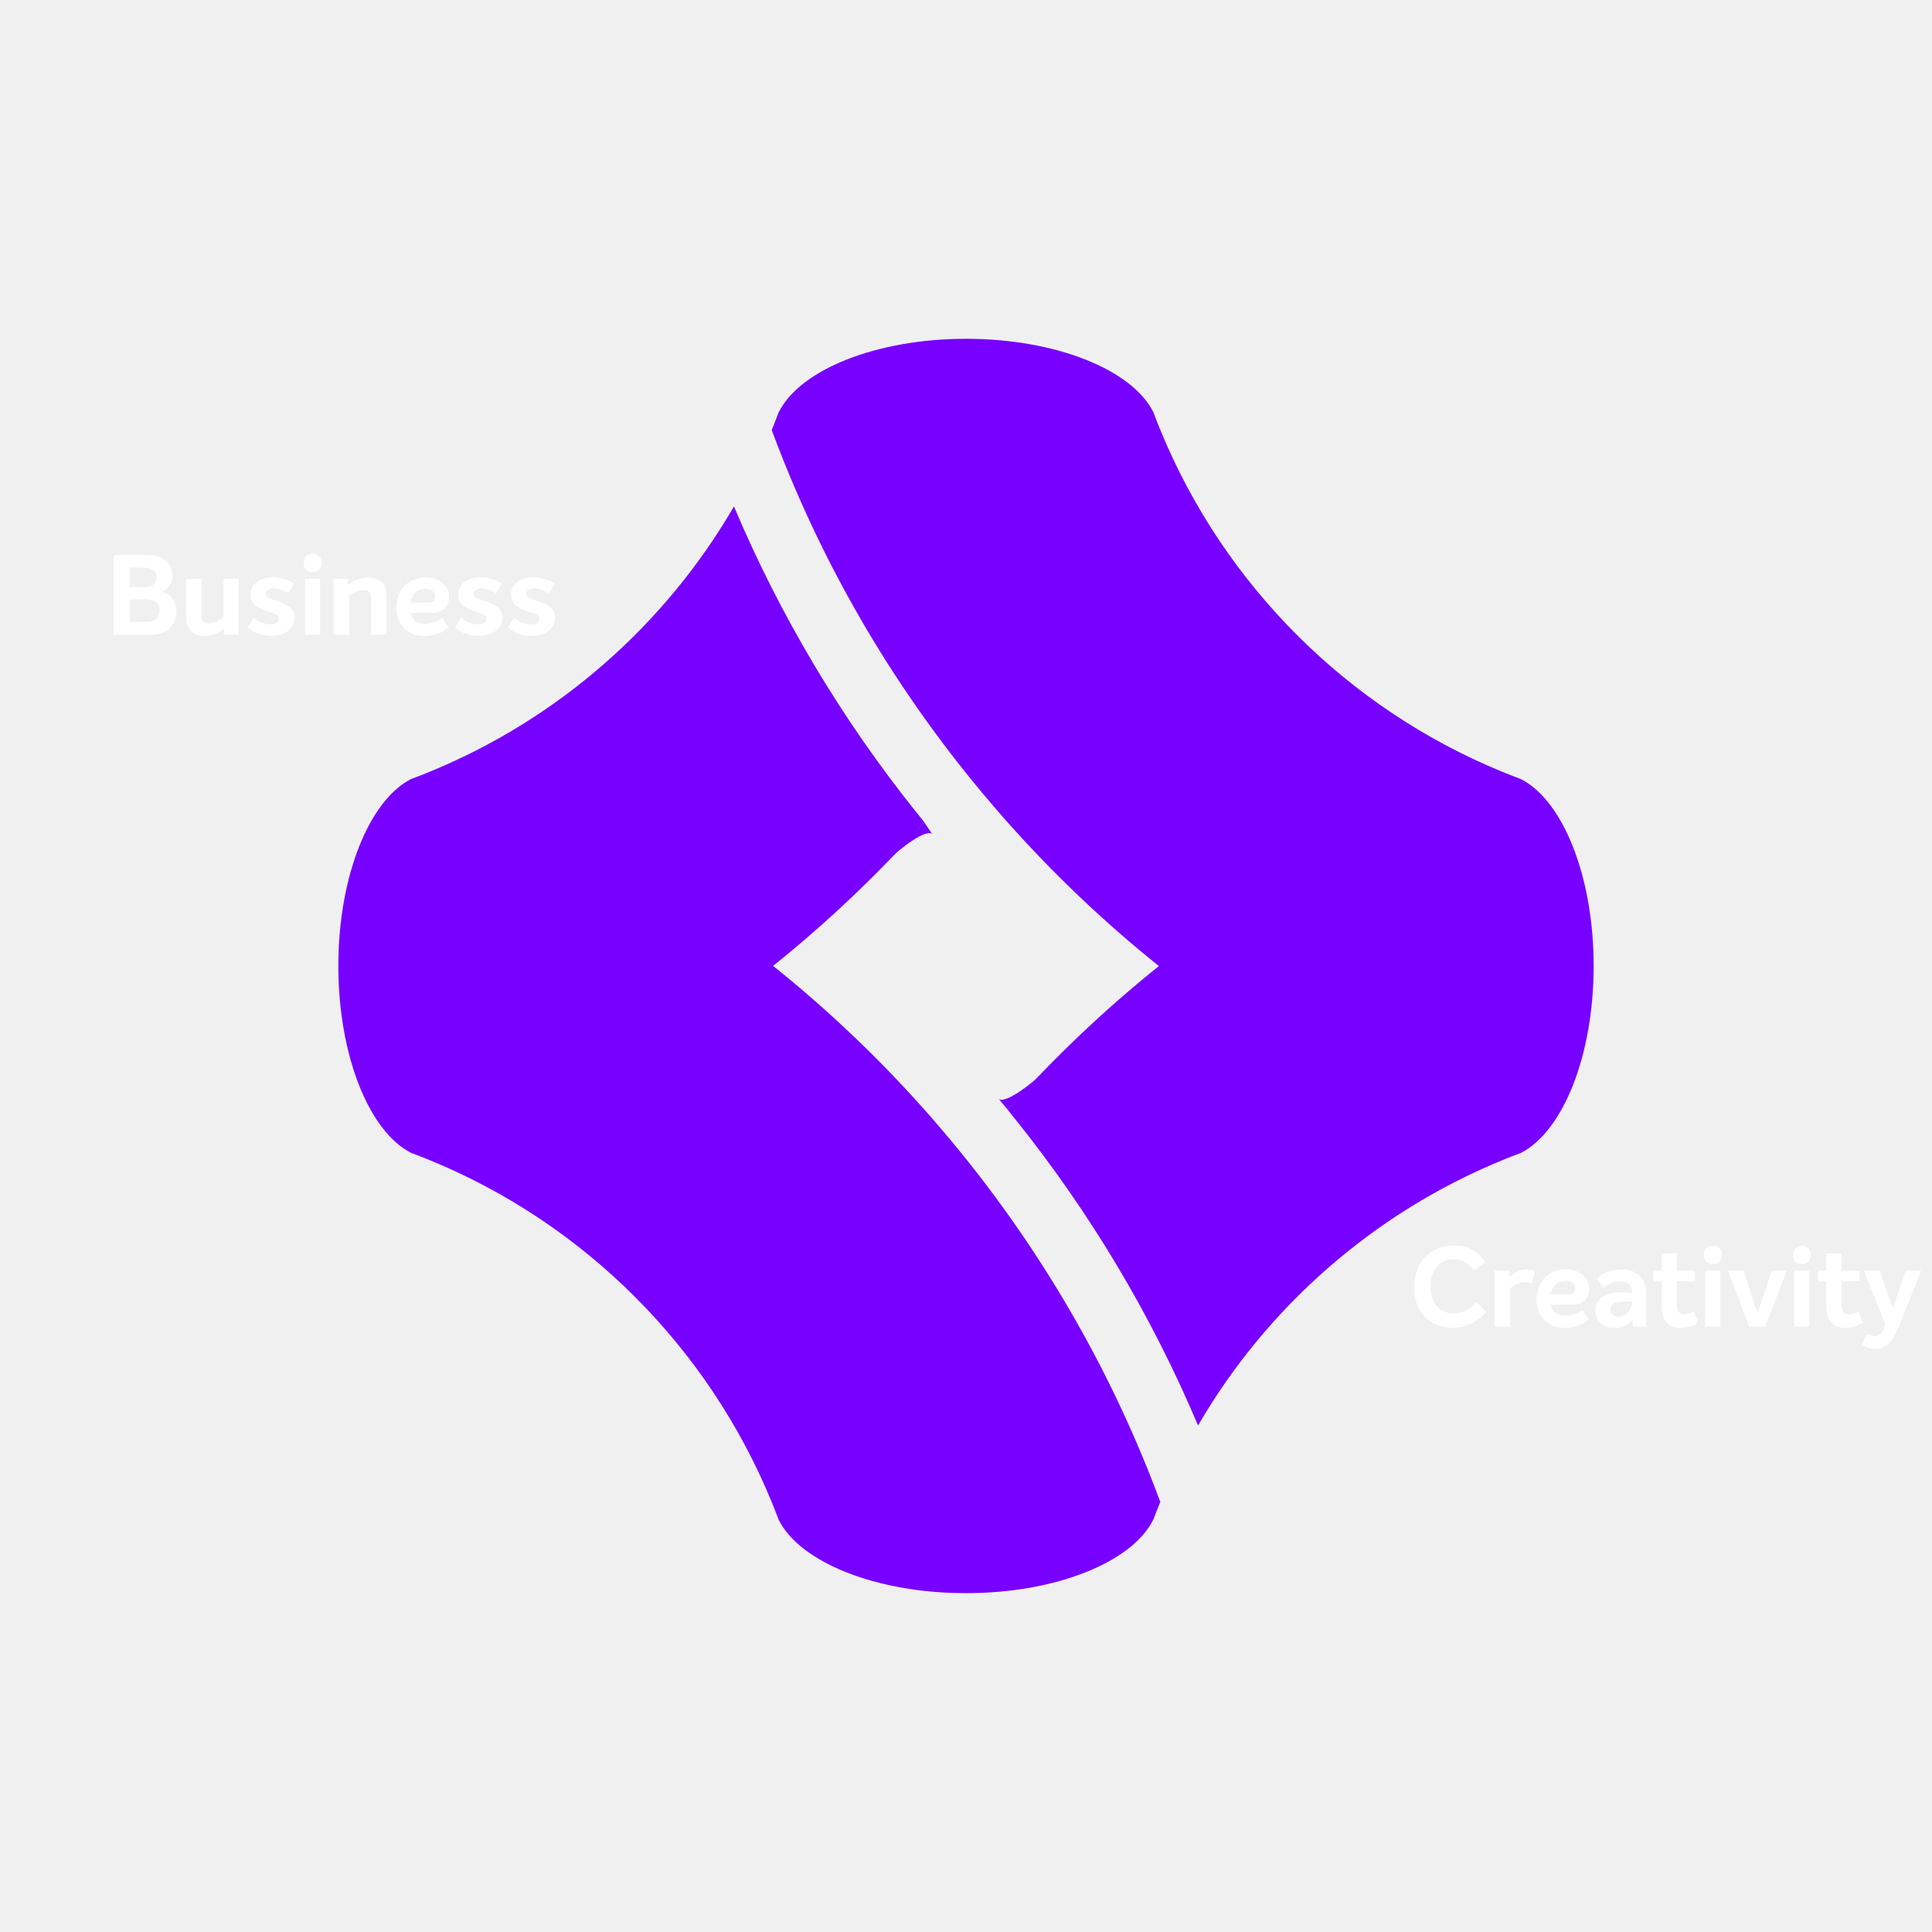
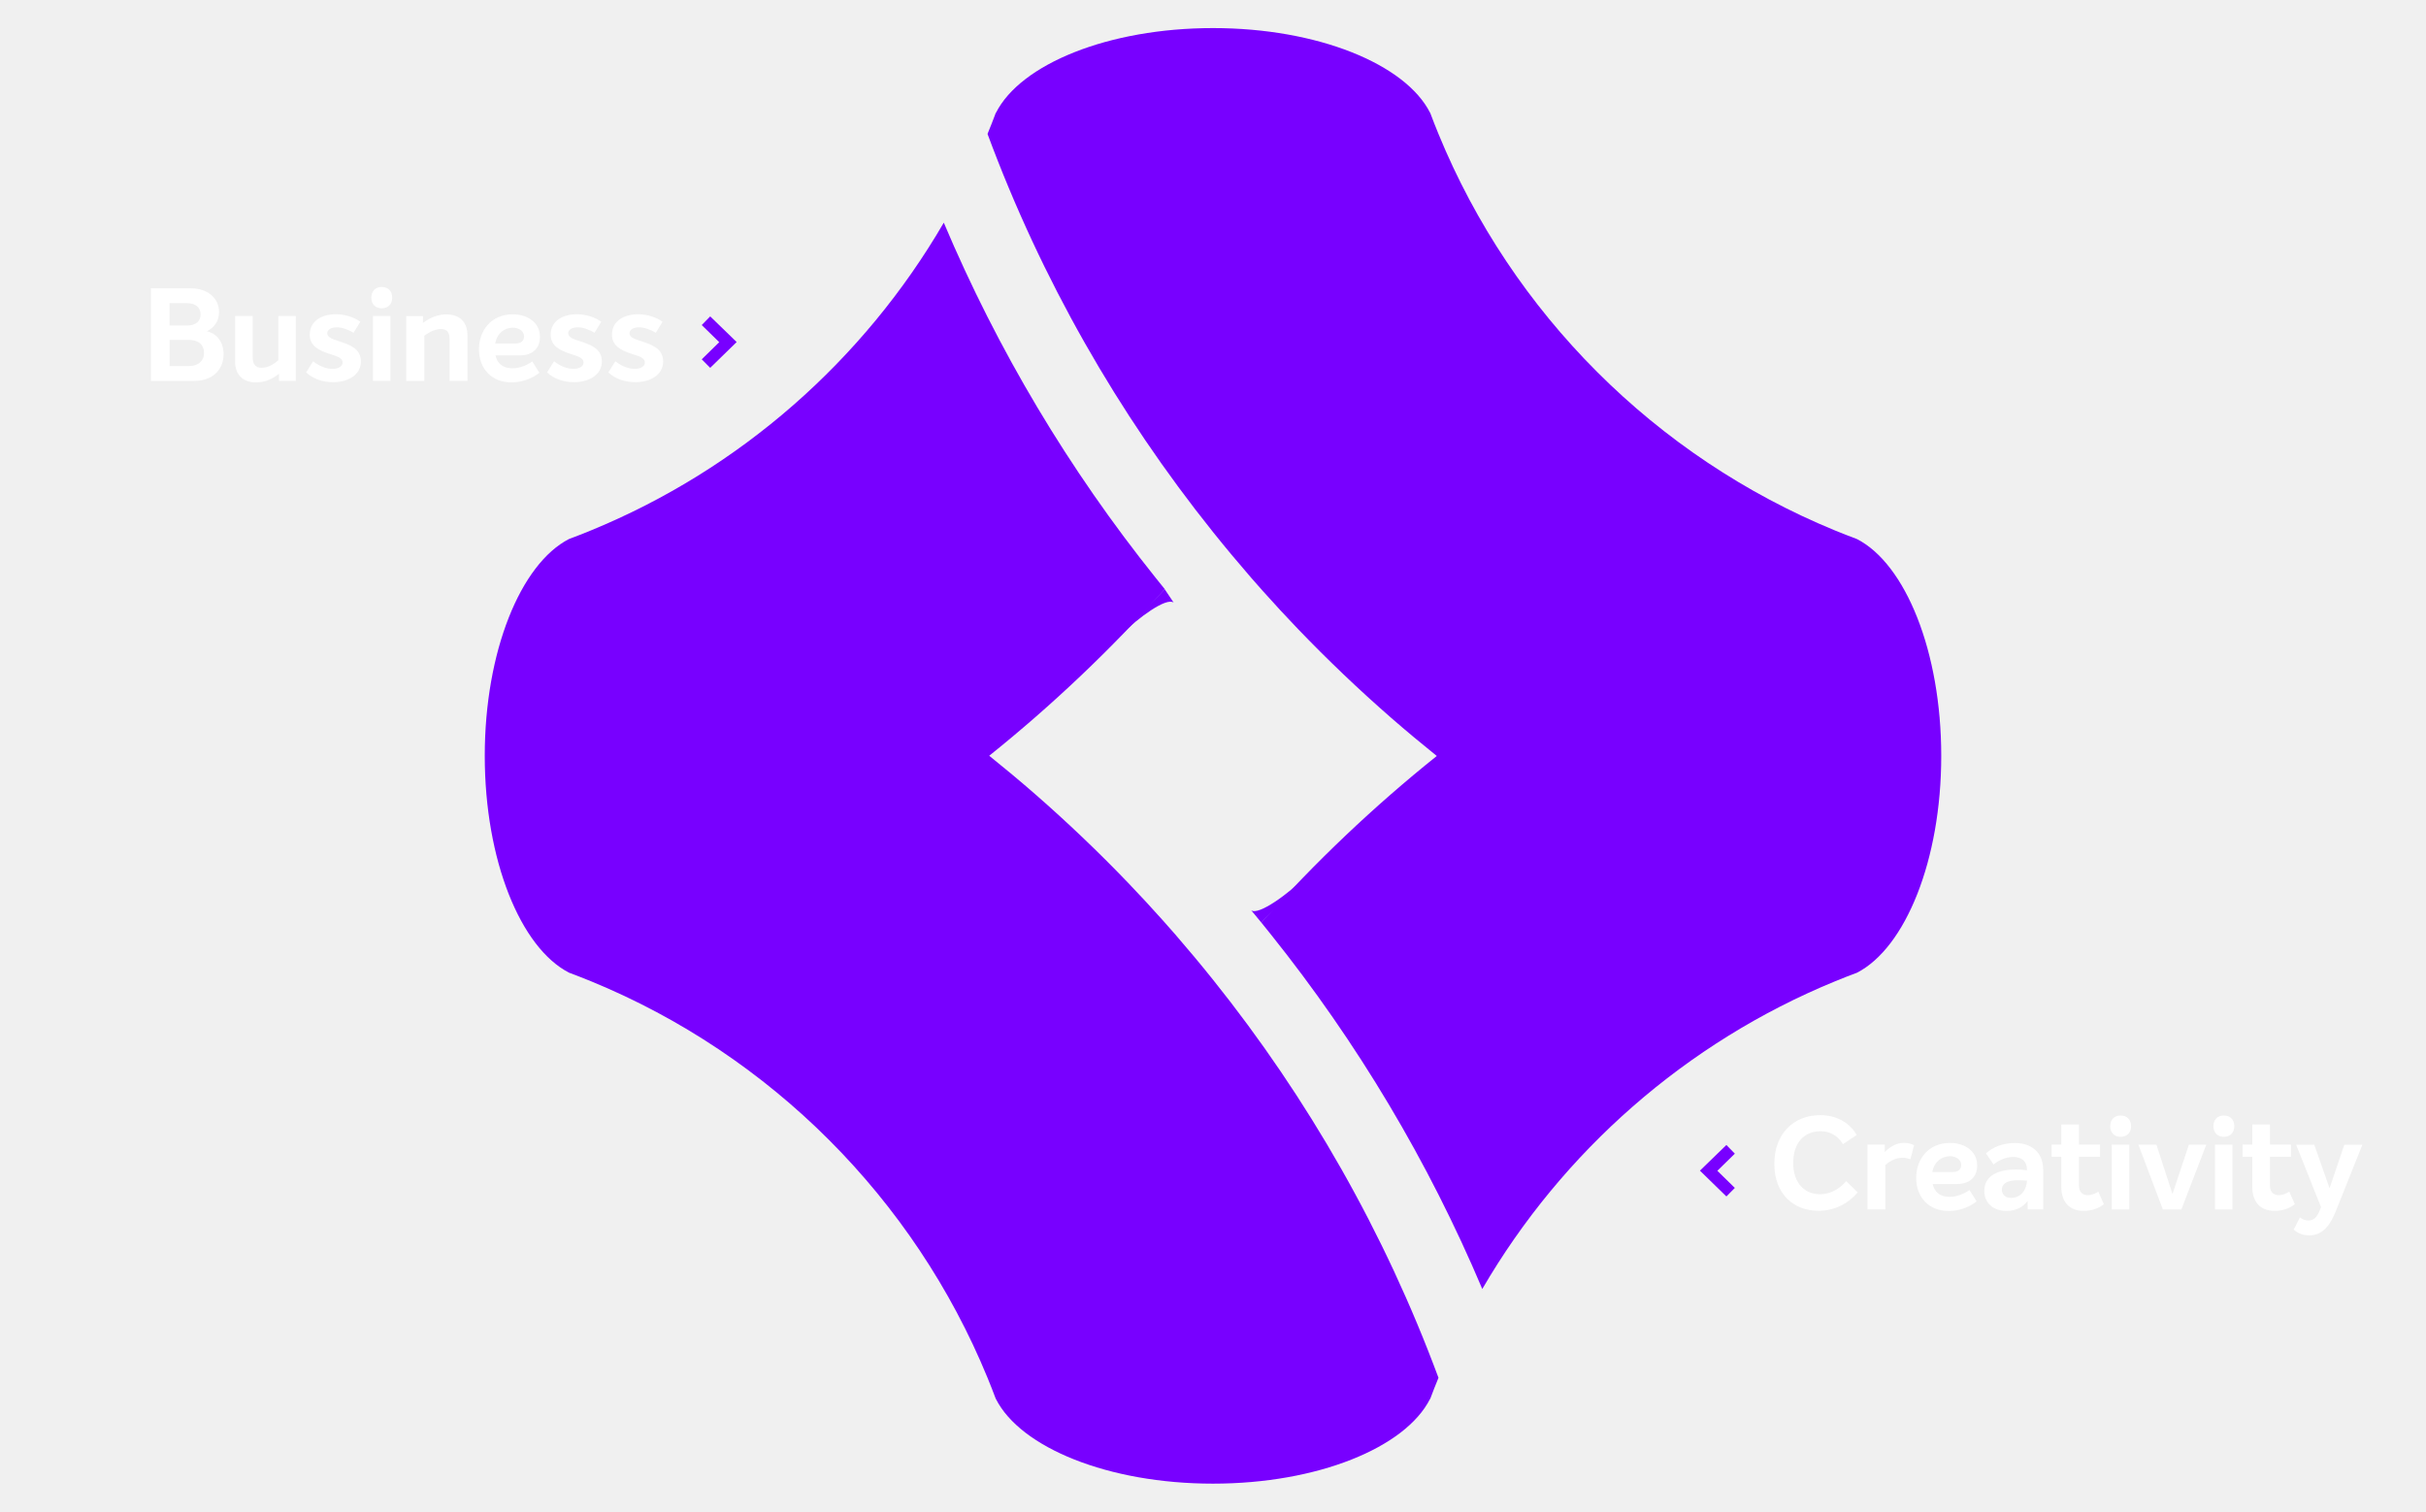
- <svg xmlns="http://www.w3.org/2000/svg" version="1.1" x="0px" y="0px" viewBox="0 0 3049.8 3049.8" style="enable-background:new 0 0 3049.8 3049.8;" xml:space="preserve">
+ <svg xmlns="http://www.w3.org/2000/svg" version="1.1" x="0px" y="0px" viewBox="0 0 3300.5 2056.5" style="enable-background:new 0 0 3300.5 2056.5;" xml:space="preserve">
  <style type="text/css">
	.st0{fill:#7800FF;}
	.st1{fill:#FFFFFF;}
</style>
  <g id="Artwork_1_">
    <g id="Ideogram">
      <g>
-         <path class="st0" d="M2371.1,1831.6c9.9-4.1,19.8-8,29.9-11.7c65.9-33.8,114.7-153.1,114.7-295s-48.7-261.2-114.7-295     c-10-3.7-20-7.7-29.9-11.7c-244.1-100.2-439.2-295.3-539.4-539.4c-3.9-9.5-7.7-19.1-11.3-28.8h-0.1     c-33.5-66.2-153-115.2-295.3-115.2s-261.8,49-295.3,115.2h-0.2c-3.6,9.7-7.4,19.3-11.3,28.8c73.2,197.6,177.4,380.1,306.8,541.6     c8.4,10.5,17,21,25.6,31.3c8.6,10.3,17.4,20.6,26.2,30.8c0,0,0.1,0.1,0.1,0.1c5.2,5.9,10.4,11.8,15.6,17.7     c15.7,17.6,31.7,34.9,48,51.9c0,0,0,0,0,0c40.5,42.2,82.8,82.5,126.8,120.9c0,0,0,0,0,0c20.3,17.7,41.1,35,62.1,51.9     c-85.8,68.8-165.7,144.7-238.8,226.7l12.3,15.3c118.4,147.7,215.1,310,288.3,483.2C2000.1,2062.9,2168.7,1914.7,2371.1,1831.6z" />
-         <path class="st0" d="M678.7,1218.1c-9.9,4.1-19.8,8-29.9,11.7c-65.9,33.8-114.7,153.1-114.7,295c0,141.9,48.7,261.2,114.7,295     c10,3.7,20,7.7,29.9,11.7c244.1,100.2,439.2,295.3,539.4,539.4c3.9,9.5,7.7,19.1,11.3,28.8h0.1c33.5,66.2,153,115.2,295.3,115.2     s261.8-49,295.3-115.2h0.2c3.6-9.7,7.4-19.3,11.3-28.8c-73.2-197.6-177.4-380.1-306.8-541.6c-8.4-10.5-17-21-25.6-31.3     s-17.4-20.6-26.2-30.8c0,0-0.1-0.1-0.1-0.1c-5.2-5.9-10.4-11.8-15.6-17.7c-15.7-17.6-31.7-34.9-48-51.9c0,0,0,0,0,0     c-40.5-42.2-82.8-82.5-126.8-120.9c0,0,0,0,0,0c-20.3-17.7-41.1-35-62.1-51.9c85.8-68.8,165.7-144.7,238.8-226.7l-12.3-15.3     c-118.4-147.7-215.1-310-288.3-483.2C1049.6,986.9,881,1135.1,678.7,1218.1z" />
+         <g>
+           <path class="st0" d="M2496.4,1335c9.9-4.1,19.8-8,29.9-11.7c65.9-33.8,114.7-153.1,114.7-295s-48.7-261.2-114.7-295      c-10-3.7-20-7.7-29.9-11.7c-244.1-100.2-439.2-295.3-539.4-539.4c-3.9-9.5-7.7-19.1-11.3-28.8h-0.1      c-33.5-66.2-153-115.2-295.3-115.2s-261.8,49-295.3,115.2h-0.2c-3.6,9.7-7.4,19.3-11.3,28.8c73.2,197.6,177.4,380.1,306.8,541.6      c8.4,10.5,17,21,25.6,31.3c8.6,10.3,17.4,20.6,26.2,30.8c0,0,0.1,0.1,0.1,0.1c5.2,5.9,10.4,11.8,15.6,17.7      c15.7,17.6,31.7,34.9,48,51.9c0,0,0,0,0,0c40.5,42.2,82.8,82.5,126.8,120.9c0,0,0,0,0,0c20.3,17.7,41.1,35,62.1,51.9      C1869,1097,1789.1,1172.9,1716,1255l12.3,15.3c118.4,147.7,215.1,310,288.3,483.2C2125.5,1566.3,2294.1,1418,2496.4,1335z" />
+           <path class="st0" d="M804.1,721.5c-9.9,4.1-19.8,8-29.9,11.7c-65.9,33.8-114.7,153.1-114.7,295c0,141.9,48.7,261.2,114.7,295      c10,3.7,20,7.7,29.9,11.7c244.1,100.2,439.2,295.3,539.4,539.4c3.9,9.5,7.7,19.1,11.3,28.8h0.1c33.5,66.2,153,115.2,295.3,115.2      s261.8-49,295.3-115.2h0.2c3.6-9.7,7.4-19.3,11.3-28.8c-73.2-197.6-177.4-380.1-306.8-541.6c-8.4-10.5-17-21-25.6-31.3      s-17.4-20.6-26.2-30.8c0,0-0.1-0.1-0.1-0.1c-5.2-5.9-10.4-11.8-15.6-17.7c-15.7-17.6-31.7-34.9-48-51.9c0,0,0,0,0,0      c-40.5-42.2-82.8-82.5-126.8-120.9c0,0,0,0,0,0c-20.3-17.7-41.1-35-62.1-51.9c85.8-68.8,165.7-144.7,238.8-226.7l-12.3-15.3      c-118.4-147.7-215.1-310-288.3-483.2C1175,490.2,1006.4,638.5,804.1,721.5z" />
+         </g>
      </g>
      <g>
-         <path class="st0" d="M1651.3,1688.8c-23.7,23.7-64.5,53.5-74.5,46.1l13.8,16.7" />
-         <path class="st0" d="M1399.4,1360.5c23.7-23.7,61.9-51.5,71.9-44.2l-12.2-18.2" />
+         <path class="st0" d="M1776.7,1192.2c-23.7,23.7-64.5,53.5-74.5,46.1l13.8,16.7" />
+         <path class="st0" d="M1524.8,863.9c23.7-23.7,61.9-51.5,71.9-44.2l-12.2-18.2" />
      </g>
    </g>
  </g>
  <g id="Layer_10">
    <g>
-       <path class="st1" d="M179.4,876h54.2c22.2,0,38.6,12.5,38.6,32.5c0,12.3-6.9,21.3-16.4,25.8v0.2c13.6,3,22.6,15,22.6,31    c0,21.5-15.3,36.5-40.2,36.5h-58.7V876z M229.3,926.6c11.5,0,17.8-6.2,17.8-14.8c0-10.1-7.1-15.7-19.1-15.7h-23.1v30.5H229.3z     M231.2,981.8c12.5,0,20.5-7.1,20.5-17.5c0-11.5-7.6-18.2-21.2-18.2h-25.6v35.6H231.2z" />
-       <path class="st1" d="M376.6,913.7v88.2h-22.8v-9.7c-9,7.1-18.9,11.8-31.4,11.8c-16.9,0-28.4-9.5-28.4-28.9v-61.4h24v55.9    c0,10.4,4.4,14.5,12,14.5c8.5,0,15.9-4.2,22.8-10.1v-60.3H376.6z" />
-       <path class="st1" d="M390.7,990.4l9.5-15.2c9.3,7.6,19.2,10.4,26.3,10.4c7.4,0,13.8-3,13.8-8.6c0-7.1-9.5-9-19.1-12.2    c-14.1-4.8-25.6-10.9-25.6-25.8c0-17.8,15.3-27.7,35.6-27.7c12.5,0,24.7,4.1,33.2,10.2l-9.2,15c-8.1-4.9-16.1-7.4-22.9-7.4    c-7.9,0-12.9,3.4-12.9,7.9c0,6,7.4,8.1,15.5,10.8c14.5,4.8,30.3,9.9,30.3,27.7c0,18.5-17.8,28.2-37.7,28.2    C413.6,1003.8,399.9,999.2,390.7,990.4z" />
-       <path class="st1" d="M479.4,888.7c0-8.8,5.5-14.5,14.1-14.5s14.3,5.6,14.3,14.5c0,8.8-5.6,14.5-14.3,14.5S479.4,897.5,479.4,888.7    z M481.5,913.7h23.8v88.2h-23.8V913.7z" />
-       <path class="st1" d="M610.1,940.3v61.6h-24.3V946c0-9.9-3.4-14.6-11.8-14.6c-7.1,0-15,3.4-22.6,9.2v61.4h-24.7v-88.2h22.8v9.3    c9.9-7.4,20.6-11.6,31.8-11.6C599.2,911.4,610.1,921.5,610.1,940.3z" />
-       <path class="st1" d="M698.3,975.4L708,991c-10.9,8.6-24.9,13.1-37.9,13.1c-27.5,0-44.3-19.2-44.3-45c0-25.4,16.6-47.6,46-47.6    c19.6,0,37,10.8,37,30.7c0,13.4-7.8,25.2-27.7,25.2h-32.8c2.3,10.8,9.7,17.5,23.3,17.5C680.3,984.8,690.4,981.3,698.3,975.4z     M647.9,951.1h28.2c7.2,0,11.1-4.1,11.1-9.7c0-6.4-6-11.8-15.5-11.8C660.6,929.6,650.3,937,647.9,951.1z" />
-       <path class="st1" d="M718.4,990.4l9.5-15.2c9.3,7.6,19.2,10.4,26.3,10.4c7.4,0,13.8-3,13.8-8.6c0-7.1-9.5-9-19.1-12.2    c-14.1-4.8-25.6-10.9-25.6-25.8c0-17.8,15.3-27.7,35.6-27.7c12.5,0,24.7,4.1,33.2,10.2l-9.2,15c-8.1-4.9-16.1-7.4-22.9-7.4    c-7.9,0-12.9,3.4-12.9,7.9c0,6,7.4,8.1,15.5,10.8c14.5,4.8,30.3,9.9,30.3,27.7c0,18.5-17.8,28.2-37.7,28.2    C741.3,1003.8,727.6,999.2,718.4,990.4z" />
-       <path class="st1" d="M801.8,990.4l9.5-15.2c9.3,7.6,19.2,10.4,26.3,10.4c7.4,0,13.8-3,13.8-8.6c0-7.1-9.5-9-19.1-12.2    c-14.1-4.8-25.6-10.9-25.6-25.8c0-17.8,15.3-27.7,35.6-27.7c12.5,0,24.7,4.1,33.2,10.2l-9.2,15c-8.1-4.9-16.1-7.4-22.9-7.4    c-7.9,0-12.9,3.4-12.9,7.9c0,6,7.4,8.1,15.5,10.8c14.5,4.8,30.3,9.9,30.3,27.7c0,18.5-17.8,28.2-37.7,28.2    C824.8,1003.8,811,999.2,801.8,990.4z" />
+       <path class="st1" d="M205.2,392.2h54.2c22.2,0,38.6,12.5,38.6,32.5c0,12.3-6.9,21.3-16.4,25.8v0.2c13.6,3,22.6,15,22.6,31    c0,21.5-15.3,36.5-40.2,36.5h-58.7V392.2z M255.1,442.8c11.5,0,17.8-6.2,17.8-14.8c0-10.1-7.1-15.7-19.1-15.7h-23.1v30.5H255.1z     M257.1,498c12.5,0,20.5-7.1,20.5-17.5c0-11.5-7.6-18.2-21.2-18.2h-25.6V498H257.1z" />
+       <path class="st1" d="M402.4,429.9v88.2h-22.8v-9.7c-9,7.1-18.9,11.8-31.4,11.8c-16.9,0-28.4-9.5-28.4-28.9v-61.4h24v55.9    c0,10.4,4.4,14.5,12,14.5c8.5,0,15.9-4.2,22.8-10.1v-60.3H402.4z" />
+       <path class="st1" d="M416.5,506.6l9.5-15.2c9.3,7.6,19.2,10.4,26.3,10.4c7.4,0,13.8-3,13.8-8.6c0-7.1-9.5-9-19.1-12.2    c-14.1-4.8-25.6-10.9-25.6-25.8c0-17.8,15.3-27.7,35.6-27.7c12.5,0,24.7,4.1,33.2,10.2l-9.2,15c-8.1-4.9-16.1-7.4-22.9-7.4    c-7.9,0-12.9,3.4-12.9,7.9c0,6,7.4,8.1,15.5,10.8c14.5,4.8,30.3,9.9,30.3,27.7c0,18.5-17.8,28.2-37.7,28.2    C439.5,520,425.7,515.4,416.5,506.6z" />
+       <path class="st1" d="M505.2,404.9c0-8.8,5.5-14.5,14.1-14.5s14.3,5.6,14.3,14.5c0,8.8-5.6,14.5-14.3,14.5S505.2,413.7,505.2,404.9    z M507.4,429.9h23.8v88.2h-23.8V429.9z" />
+       <path class="st1" d="M636,456.5v61.6h-24.3v-55.9c0-9.9-3.4-14.6-11.8-14.6c-7.1,0-15,3.4-22.6,9.2v61.4h-24.7v-88.2h22.8v9.3    c9.9-7.4,20.6-11.6,31.8-11.6C625,427.6,636,437.7,636,456.5z" />
+       <path class="st1" d="M724.1,491.6l9.7,15.5c-10.9,8.6-24.9,13.1-37.9,13.1c-27.5,0-44.3-19.2-44.3-45c0-25.4,16.6-47.6,46-47.6    c19.6,0,37,10.8,37,30.7c0,13.4-7.8,25.2-27.7,25.2h-32.8c2.3,10.8,9.7,17.5,23.3,17.5C706.2,501,716.2,497.5,724.1,491.6z     M673.7,467.3h28.2c7.2,0,11.1-4.1,11.1-9.7c0-6.4-6-11.8-15.5-11.8C686.4,445.8,676.2,453.2,673.7,467.3z" />
+       <path class="st1" d="M744.3,506.6l9.5-15.2c9.3,7.6,19.2,10.4,26.3,10.4c7.4,0,13.8-3,13.8-8.6c0-7.1-9.5-9-19.1-12.2    c-14.1-4.8-25.6-10.9-25.6-25.8c0-17.8,15.3-27.7,35.6-27.7c12.5,0,24.7,4.1,33.2,10.2l-9.2,15c-8.1-4.9-16.1-7.4-22.9-7.4    c-7.9,0-12.9,3.4-12.9,7.9c0,6,7.4,8.1,15.5,10.8c14.5,4.8,30.3,9.9,30.3,27.7c0,18.5-17.8,28.2-37.7,28.2    C767.2,520,753.4,515.4,744.3,506.6z" />
+       <path class="st1" d="M827.7,506.6l9.5-15.2c9.3,7.6,19.2,10.4,26.3,10.4c7.4,0,13.8-3,13.8-8.6c0-7.1-9.5-9-19.1-12.2    c-14.1-4.8-25.6-10.9-25.6-25.8c0-17.8,15.3-27.7,35.6-27.7c12.5,0,24.7,4.1,33.2,10.2l-9.2,15c-8.1-4.9-16.1-7.4-22.9-7.4    c-7.9,0-12.9,3.4-12.9,7.9c0,6,7.4,8.1,15.5,10.8c14.5,4.8,30.3,9.9,30.3,27.7c0,18.5-17.8,28.2-37.7,28.2    C850.6,520,836.9,515.4,827.7,506.6z" />
+       <path class="st0" d="M954.7,488.8l23.8-23.3l-23.8-23.3l11.5-11.8l36,34.9l-36,35.1L954.7,488.8z" />
    </g>
    <g>
-       <path class="st1" d="M2232.6,2031.9c0-40.7,26.5-66,62.4-66c22,0,40,10.1,49.7,27l-18.7,12.5c-7.9-13.1-19.4-17.6-30.3-17.6    c-22.4,0-37.4,15.5-37.4,43.2c0,28,16.2,42.5,36.3,42.5c16.2,0,28.2-9,35.8-17.8l15.7,15.3c-12.5,14.6-30.7,25-53.3,25    C2259.4,2096.1,2232.6,2073.7,2232.6,2031.9z" />
-       <path class="st1" d="M2422.8,2006.9l-4.9,19.1c-3.9-1.2-7.1-1.9-10.8-1.9c-7.6,0-16.1,3.2-23.3,9.9v60.3h-24.3V2006h23.5v10.2    c7.1-7.4,16.1-12.5,26.5-12.5C2414,2003.7,2419.1,2004.8,2422.8,2006.9z" />
-       <path class="st1" d="M2498.1,2067.7l9.7,15.5c-10.9,8.6-24.9,13.1-37.9,13.1c-27.5,0-44.3-19.2-44.3-45c0-25.4,16.6-47.6,46-47.6    c19.6,0,37,10.8,37,30.7c0,13.4-7.8,25.2-27.7,25.2h-32.8c2.3,10.8,9.7,17.5,23.3,17.5C2480.1,2077.1,2490.2,2073.6,2498.1,2067.7    z M2447.6,2043.4h28.2c7.2,0,11.1-4.1,11.1-9.7c0-6.3-6-11.8-15.5-11.8C2460.3,2021.9,2450.1,2029.3,2447.6,2043.4z" />
-       <path class="st1" d="M2598.5,2040.4v53.8h-21.2v-11.5c-6.2,8.3-15.7,13.6-28.6,13.6c-18.2,0-30.3-10.8-30.3-27.3    c0-21.7,20.6-29.1,43-29.1c5.1,0,10.2,0.4,15,1.1v-1.2c0-11.5-7.8-16.9-18.7-16.9c-8.3,0-17.6,3-26.8,10.1l-10.2-15    c9.5-9,24.2-14.1,38.8-14.1C2582.8,2003.7,2598.5,2016.8,2598.5,2040.4z M2576.4,2055c-4.6-0.4-9-0.5-13.2-0.5    c-11.5,0-21,3.4-21,12.9c0,6.5,4.8,11.1,12.3,11.1C2567.6,2078.5,2575.5,2068.6,2576.4,2055z" />
-       <path class="st1" d="M2681,2087.2c-7.4,5.6-16.2,9-27.7,9c-19.2,0-30.2-12-30.2-32.3v-41.3h-13.2V2006h13.2v-27.3h24v27.3h28.6    v16.6h-28.6v39.2c0,10.4,6.7,13.1,12.2,13.1c4.4,0,9.5-1.8,14.1-4.8L2681,2087.2z" />
-       <path class="st1" d="M2689.7,1981c0-8.8,5.5-14.5,14.1-14.5s14.3,5.6,14.3,14.5c0,8.8-5.6,14.5-14.3,14.5    S2689.7,1989.8,2689.7,1981z M2691.8,2006h23.8v88.2h-23.8V2006z" />
-       <path class="st1" d="M2820.4,2006l-33.9,88.2h-25.2l-33.3-88.2h24.5l21.9,67.2l22.4-67.2H2820.4z" />
-       <path class="st1" d="M2830.1,1981c0-8.8,5.5-14.5,14.1-14.5s14.3,5.6,14.3,14.5c0,8.8-5.6,14.5-14.3,14.5    S2830.1,1989.8,2830.1,1981z M2832.2,2006h23.8v88.2h-23.8V2006z" />
-       <path class="st1" d="M2940.8,2087.2c-7.4,5.6-16.2,9-27.7,9c-19.2,0-30.2-12-30.2-32.3v-41.3h-13.2V2006h13.2v-27.3h24v27.3h28.6    v16.6H2907v39.2c0,10.4,6.7,13.1,12.2,13.1c4.4,0,9.5-1.8,14.1-4.8L2940.8,2087.2z" />
-       <path class="st1" d="M3032.7,2006l-36.2,90.5c-6,15-15.7,33-36,33c-8.1,0-15.7-2.8-21.3-7.9l8.5-16.6c3.4,2.6,7.1,4.2,11.6,4.2    c7.1,0,11.3-4.4,14.8-12.5l2.3-5.6l-33.9-85h24.7l20.8,59.3l20.1-59.3H3032.7z" />
+       <path class="st0" d="M2312.7,1592.5l36-34.9l11.5,11.8l-23.8,23.3l23.8,23.3l-11.5,11.6L2312.7,1592.5z" />
+       <path class="st1" d="M2413.9,1583c0-40.7,26.5-66,62.4-66c22,0,40,10.1,49.7,27l-18.7,12.5c-7.9-13.1-19.4-17.6-30.3-17.6    c-22.4,0-37.4,15.5-37.4,43.2c0,28,16.2,42.5,36.3,42.5c16.2,0,28.2-9,35.8-17.8l15.7,15.3c-12.5,14.6-30.7,25-53.3,25    C2440.7,1647.2,2413.9,1624.8,2413.9,1583z" />
+       <path class="st1" d="M2604,1557.9l-4.9,19c-3.9-1.2-7.1-1.9-10.8-1.9c-7.6,0-16.1,3.2-23.3,9.9v60.3h-24.3v-88.2h23.5v10.2    c7.1-7.4,16.1-12.5,26.5-12.5C2595.2,1554.8,2600.3,1555.8,2604,1557.9z" />
+       <path class="st1" d="M2679.4,1618.8l9.7,15.5c-10.9,8.6-24.9,13.1-37.9,13.1c-27.5,0-44.3-19.2-44.3-45c0-25.4,16.6-47.6,46-47.6    c19.6,0,37,10.8,37,30.7c0,13.4-7.8,25.2-27.7,25.2h-32.8c2.3,10.8,9.7,17.5,23.3,17.5C2661.4,1628.1,2671.4,1624.6,2679.4,1618.8    z M2628.9,1594.4h28.2c7.2,0,11.1-4.1,11.1-9.7c0-6.4-6-11.8-15.5-11.8C2641.6,1572.9,2631.4,1580.3,2628.9,1594.4z" />
+       <path class="st1" d="M2779.7,1591.4v53.8h-21.2v-11.5c-6.2,8.3-15.7,13.6-28.6,13.6c-18.2,0-30.3-10.8-30.3-27.3    c0-21.7,20.6-29.1,43-29.1c5.1,0,10.2,0.4,15,1.1v-1.2c0-11.5-7.8-16.9-18.7-16.9c-8.3,0-17.6,3-26.8,10.1l-10.2-15    c9.5-9,24.2-14.1,38.8-14.1C2764,1554.8,2779.7,1567.8,2779.7,1591.4z M2757.7,1606.1c-4.6-0.4-9-0.5-13.2-0.5    c-11.5,0-21,3.4-21,12.9c0,6.5,4.8,11.1,12.3,11.1C2748.9,1629.5,2756.8,1619.7,2757.7,1606.1z" />
+       <path class="st1" d="M2862.3,1638.2c-7.4,5.6-16.2,9-27.7,9c-19.2,0-30.2-12-30.2-32.3v-41.3h-13.2v-16.6h13.2v-27.3h24v27.3h28.6    v16.6h-28.6v39.2c0,10.4,6.7,13.1,12.2,13.1c4.4,0,9.5-1.8,14.1-4.8L2862.3,1638.2z" />
+       <path class="st1" d="M2870.9,1532c0-8.8,5.5-14.5,14.1-14.5c8.6,0,14.3,5.6,14.3,14.5s-5.6,14.5-14.3,14.5    C2876.4,1546.5,2870.9,1540.8,2870.9,1532z M2873,1557.1h23.8v88.2H2873V1557.1z" />
+       <path class="st1" d="M3001.6,1557.1l-33.9,88.2h-25.2l-33.3-88.2h24.5l21.9,67.2l22.4-67.2H3001.6z" />
+       <path class="st1" d="M3011.3,1532c0-8.8,5.5-14.5,14.1-14.5c8.6,0,14.3,5.6,14.3,14.5s-5.6,14.5-14.3,14.5    C3016.8,1546.5,3011.3,1540.8,3011.3,1532z M3013.4,1557.1h23.8v88.2h-23.8V1557.1z" />
+       <path class="st1" d="M3122.1,1638.2c-7.4,5.6-16.2,9-27.7,9c-19.2,0-30.2-12-30.2-32.3v-41.3H3051v-16.6h13.2v-27.3h24v27.3h28.6    v16.6h-28.6v39.2c0,10.4,6.7,13.1,12.2,13.1c4.4,0,9.5-1.8,14.1-4.8L3122.1,1638.2z" />
+       <path class="st1" d="M3214,1557.1l-36.2,90.5c-6,15-15.7,33-36,33c-8.1,0-15.7-2.8-21.3-7.9l8.5-16.6c3.4,2.6,7.1,4.2,11.6,4.2    c7.1,0,11.3-4.4,14.8-12.5l2.3-5.6l-33.9-85h24.7l20.8,59.3l20.1-59.3H3214z" />
    </g>
  </g>
</svg>
